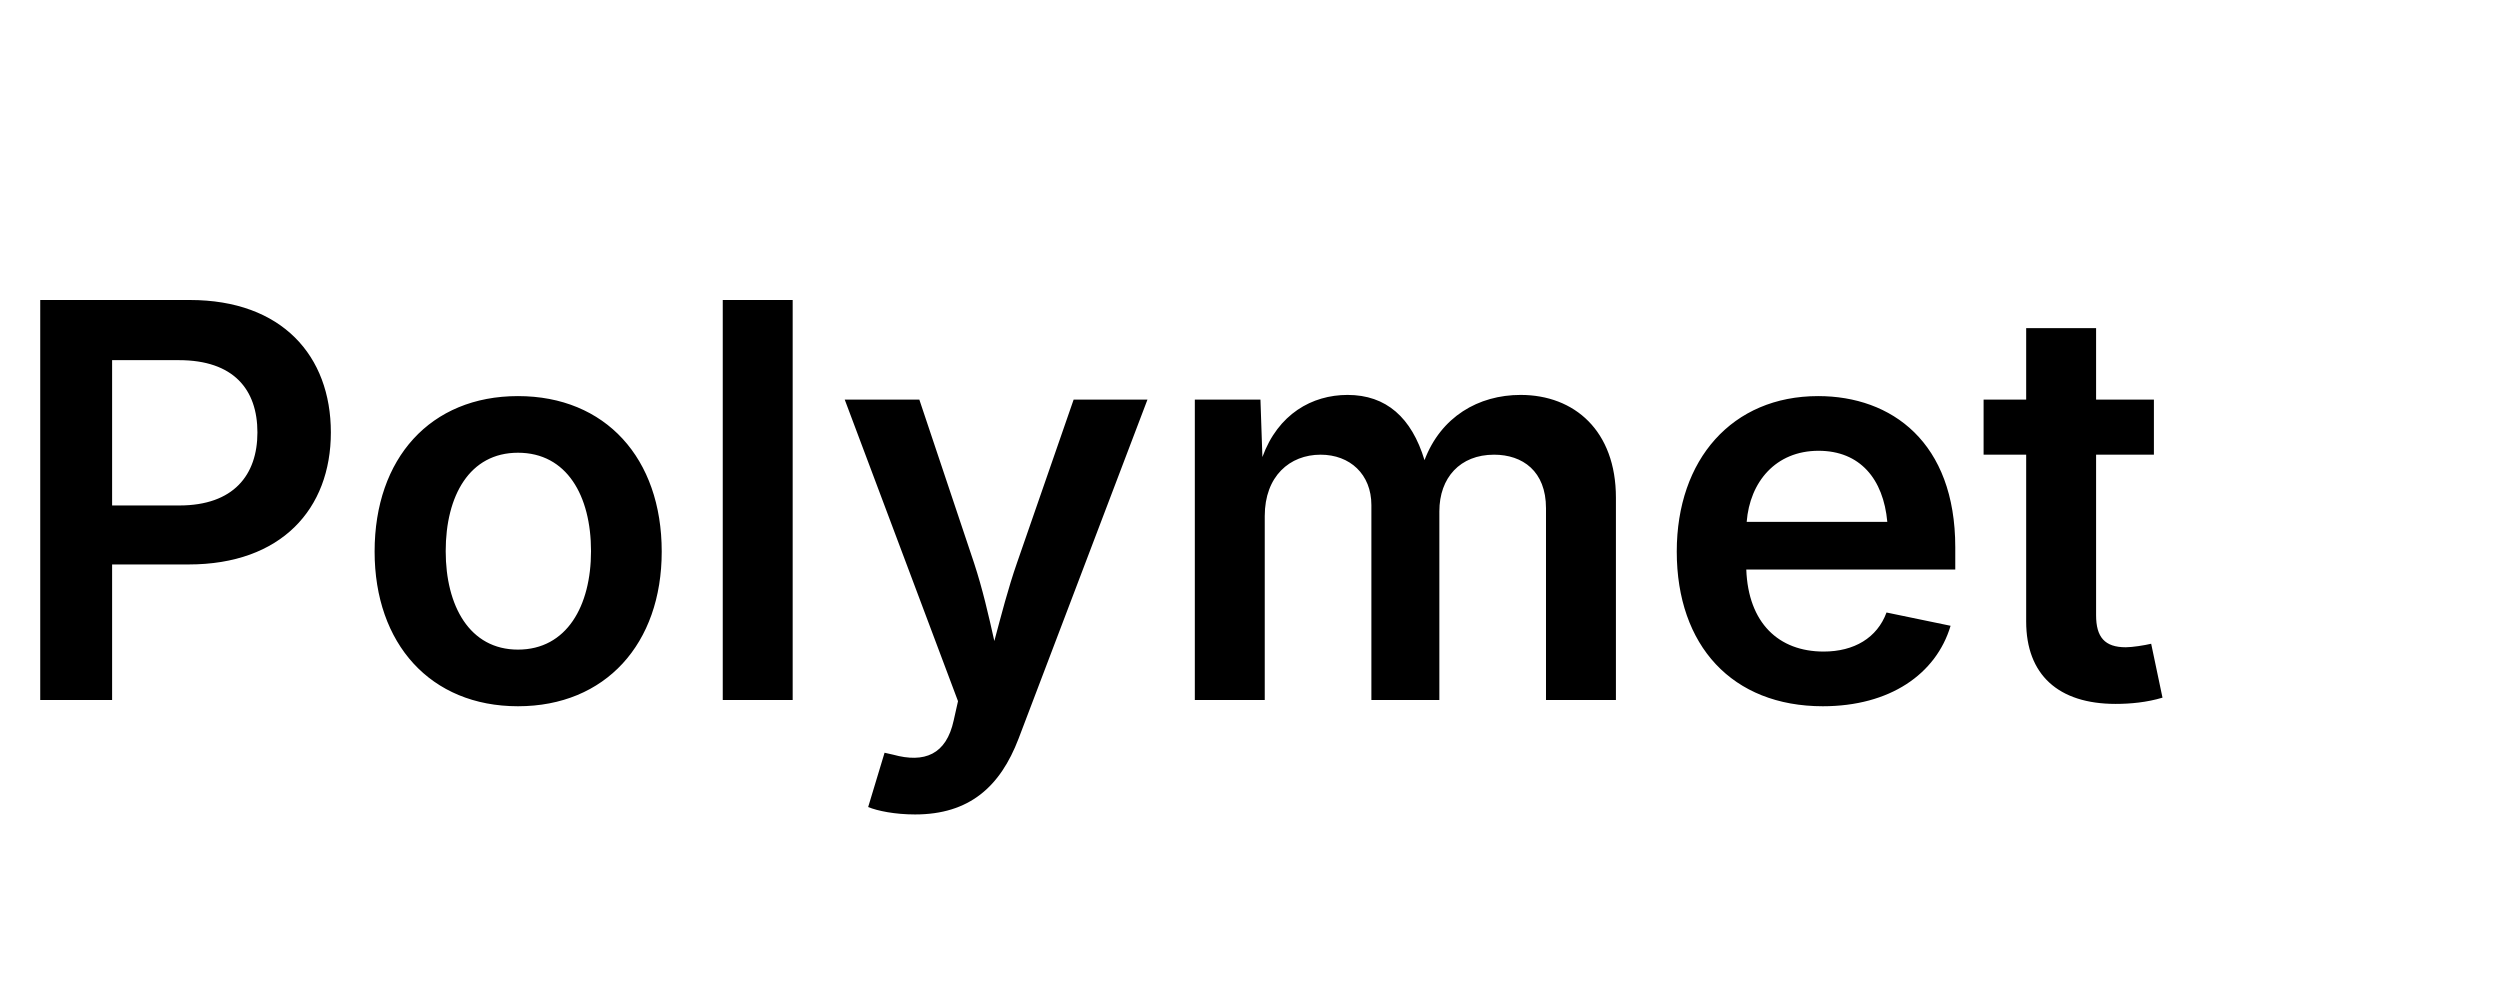
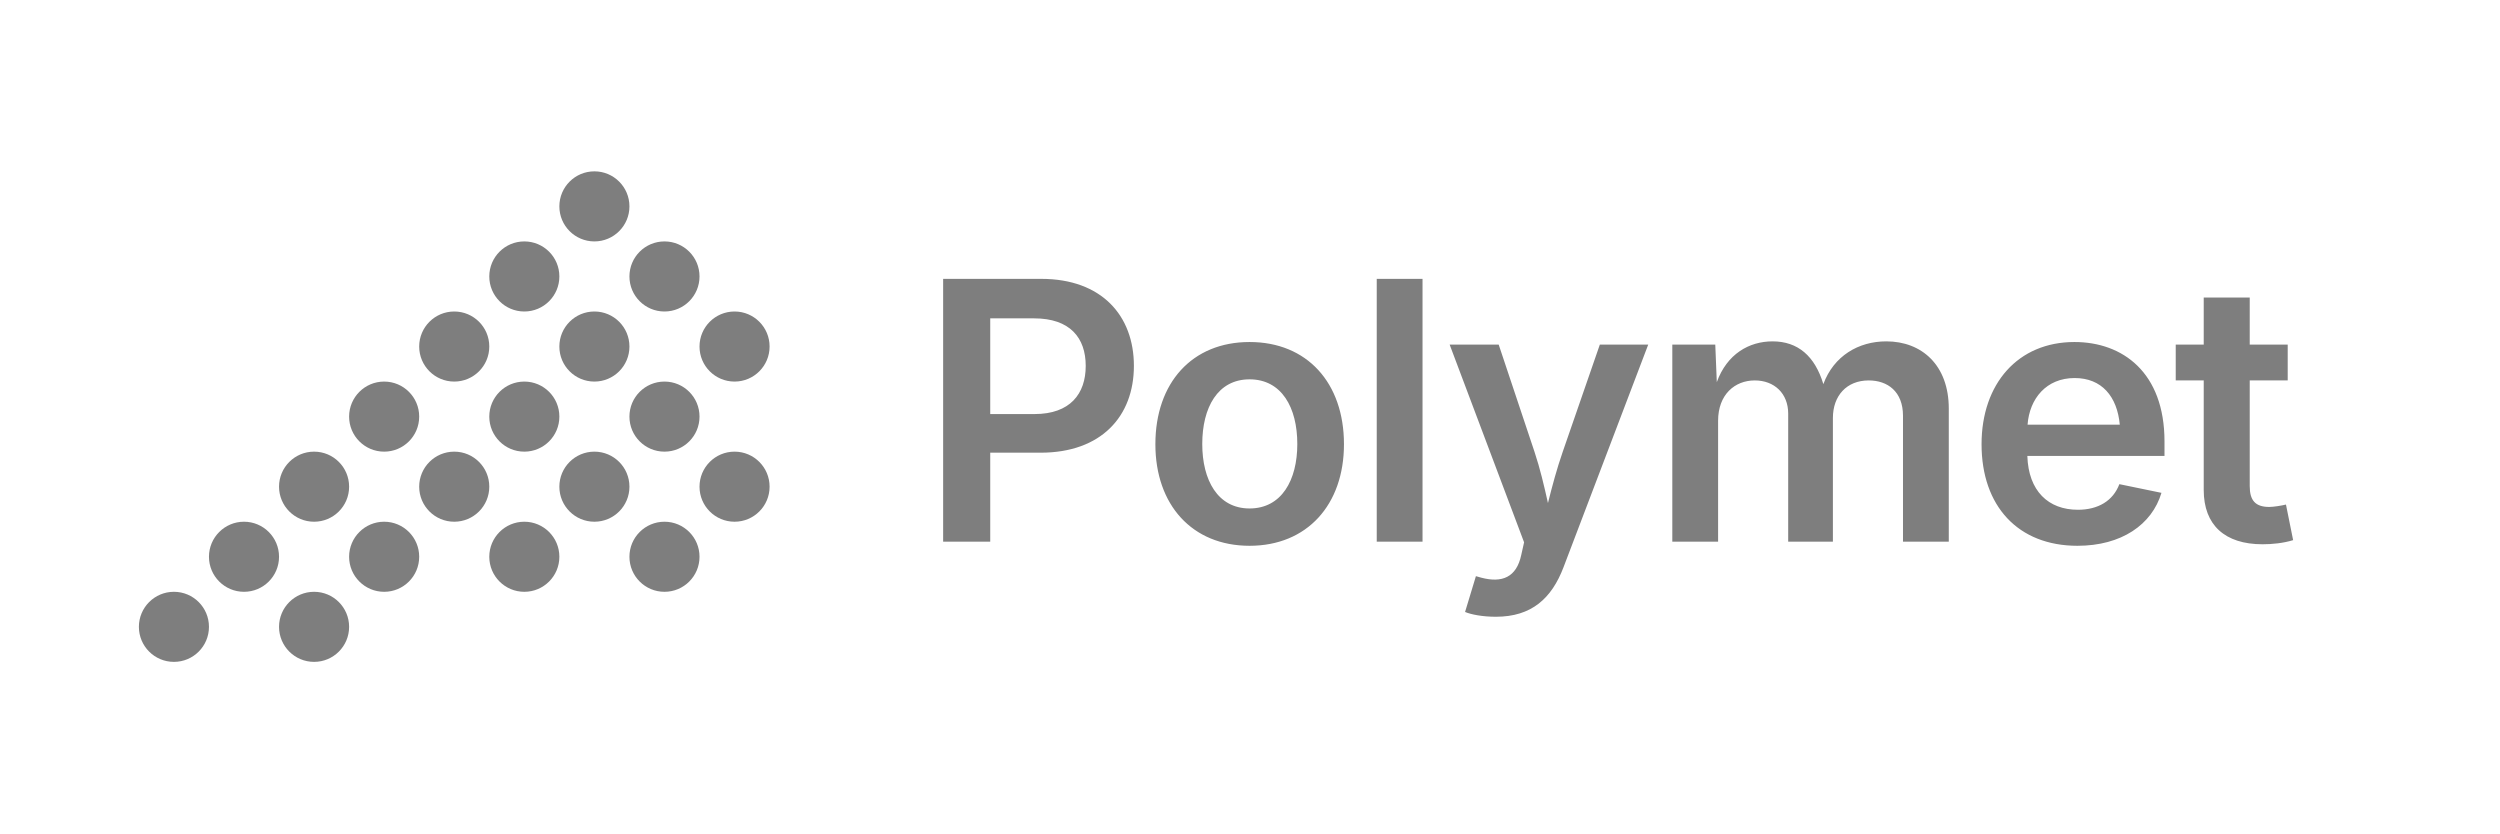
- <svg xmlns="http://www.w3.org/2000/svg" width="100" height="40" viewBox="0 0 100 40" fill="none">
-   <text x="0" y="28" font-family="system-ui, -apple-system, sans-serif" font-size="22" font-weight="600" fill="currentColor">Polymet</text>
+ <svg xmlns="http://www.w3.org/2000/svg" width="180" height="60" viewBox="0 0 180 60" fill="none">
+   <g transform="translate(10, 12) scale(1.636)">
+     <path d="M18.505 1.748C18.505 0.896 19.195 0.206 20.047 0.206C20.898 0.206 21.589 0.896 21.589 1.748C21.589 2.599 20.898 3.29 20.047 3.29C19.195 3.29 18.505 2.599 18.505 1.748Z" fill="#7e7e7e" />
+     <path d="M21.589 4.832C21.589 3.98 22.279 3.29 23.131 3.29C23.983 3.29 24.673 3.98 24.673 4.832C24.673 5.683 23.983 6.374 23.131 6.374C22.279 6.374 21.589 5.683 21.589 4.832Z" fill="#7e7e7e" />
+     <path d="M24.673 7.916C24.673 7.064 25.363 6.374 26.215 6.374C27.067 6.374 27.757 7.064 27.757 7.916C27.757 8.768 27.067 9.458 26.215 9.458C25.363 9.458 24.673 8.768 24.673 7.916Z" fill="#7e7e7e" />
+     <path d="M15.421 4.832C15.421 3.98 16.111 3.29 16.963 3.29C17.814 3.29 18.505 3.98 18.505 4.832C18.505 5.683 17.814 6.374 16.963 6.374C16.111 6.374 15.421 5.683 15.421 4.832Z" fill="#7e7e7e" />
+     <path d="M12.336 7.916C12.336 7.064 13.027 6.374 13.879 6.374C14.73 6.374 15.421 7.064 15.421 7.916C15.421 8.768 14.73 9.458 13.879 9.458C13.027 9.458 12.336 8.768 12.336 7.916Z" fill="#7e7e7e" />
+     <path d="M9.252 11C9.252 10.148 9.943 9.458 10.794 9.458C11.646 9.458 12.336 10.148 12.336 11C12.336 11.852 11.646 12.542 10.794 12.542C9.943 12.542 9.252 11.852 9.252 11Z" fill="#7e7e7e" />
+     <path d="M6.168 14.084C6.168 13.232 6.859 12.542 7.71 12.542C8.562 12.542 9.252 13.232 9.252 14.084C9.252 14.936 8.562 15.626 7.71 15.626C6.859 15.626 6.168 14.936 6.168 14.084Z" fill="#7e7e7e" />
+     <path d="M3.084 17.168C3.084 16.317 3.775 15.626 4.626 15.626C5.478 15.626 6.168 16.317 6.168 17.168C6.168 18.02 5.478 18.71 4.626 18.71C3.775 18.71 3.084 18.02 3.084 17.168Z" fill="#7e7e7e" />
+     <path d="M0 20.252C0 19.401 0.69 18.71 1.542 18.71C2.394 18.71 3.084 19.401 3.084 20.252C3.084 21.104 2.394 21.794 1.542 21.794C0.69 21.794 0 21.104 0 20.252Z" fill="#7e7e7e" />
+     <path d="M6.168 20.252C6.168 19.401 6.859 18.71 7.71 18.71C8.562 18.71 9.252 19.401 9.252 20.252C9.252 21.104 8.562 21.794 7.71 21.794C6.859 21.794 6.168 21.104 6.168 20.252Z" fill="#7e7e7e" />
+     <path d="M9.252 17.168C9.252 16.317 9.943 15.626 10.794 15.626C11.646 15.626 12.336 16.317 12.336 17.168C12.336 18.02 11.646 18.71 10.794 18.71C9.943 18.71 9.252 18.02 9.252 17.168Z" fill="#7e7e7e" />
+     <path d="M12.336 14.084C12.336 13.232 13.027 12.542 13.879 12.542C14.73 12.542 15.421 13.232 15.421 14.084C15.421 14.936 14.73 15.626 13.879 15.626C13.027 15.626 12.336 14.936 12.336 14.084Z" fill="#7e7e7e" />
+     <path d="M15.421 17.168C15.421 16.317 16.111 15.626 16.963 15.626C17.814 15.626 18.505 16.317 18.505 17.168C18.505 18.02 17.814 18.71 16.963 18.71C16.111 18.71 15.421 18.02 15.421 17.168Z" fill="#7e7e7e" />
+     <path d="M15.421 11C15.421 10.148 16.111 9.458 16.963 9.458C17.814 9.458 18.505 10.148 18.505 11C18.505 11.852 17.814 12.542 16.963 12.542C16.111 12.542 15.421 11.852 15.421 11Z" fill="#7e7e7e" />
+     <path d="M18.505 14.084C18.505 13.232 19.195 12.542 20.047 12.542C20.898 12.542 21.589 13.232 21.589 14.084C21.589 14.936 20.898 15.626 20.047 15.626C19.195 15.626 18.505 14.936 18.505 14.084Z" fill="#7e7e7e" />
+     <path d="M21.589 17.168C21.589 16.317 22.279 15.626 23.131 15.626C23.983 15.626 24.673 16.317 24.673 17.168C24.673 18.02 23.983 18.71 23.131 18.71C22.279 18.71 21.589 18.02 21.589 17.168Z" fill="#7e7e7e" />
+     <path d="M18.505 7.916C18.505 7.064 19.195 6.374 20.047 6.374C20.898 6.374 21.589 7.064 21.589 7.916C21.589 8.768 20.898 9.458 20.047 9.458C19.195 9.458 18.505 8.768 18.505 7.916Z" fill="#7e7e7e" />
+     <path d="M21.589 11C21.589 10.148 22.279 9.458 23.131 9.458C23.983 9.458 24.673 10.148 24.673 11C24.673 11.852 23.983 12.542 23.131 12.542C22.279 12.542 21.589 11.852 21.589 11Z" fill="#7e7e7e" />
+     <path d="M24.673 14.084C24.673 13.232 25.363 12.542 26.215 12.542C27.067 12.542 27.757 13.232 27.757 14.084C27.757 14.936 27.067 15.626 26.215 15.626C25.363 15.626 24.673 14.936 24.673 14.084Z" fill="#7e7e7e" />
+   </g>
+   <text x="66" y="39" font-family="Inter, system-ui, -apple-system, sans-serif" font-size="26" font-weight="600" fill="#7e7e7e" letter-spacing="-0.02em">Polymet</text>
</svg>
